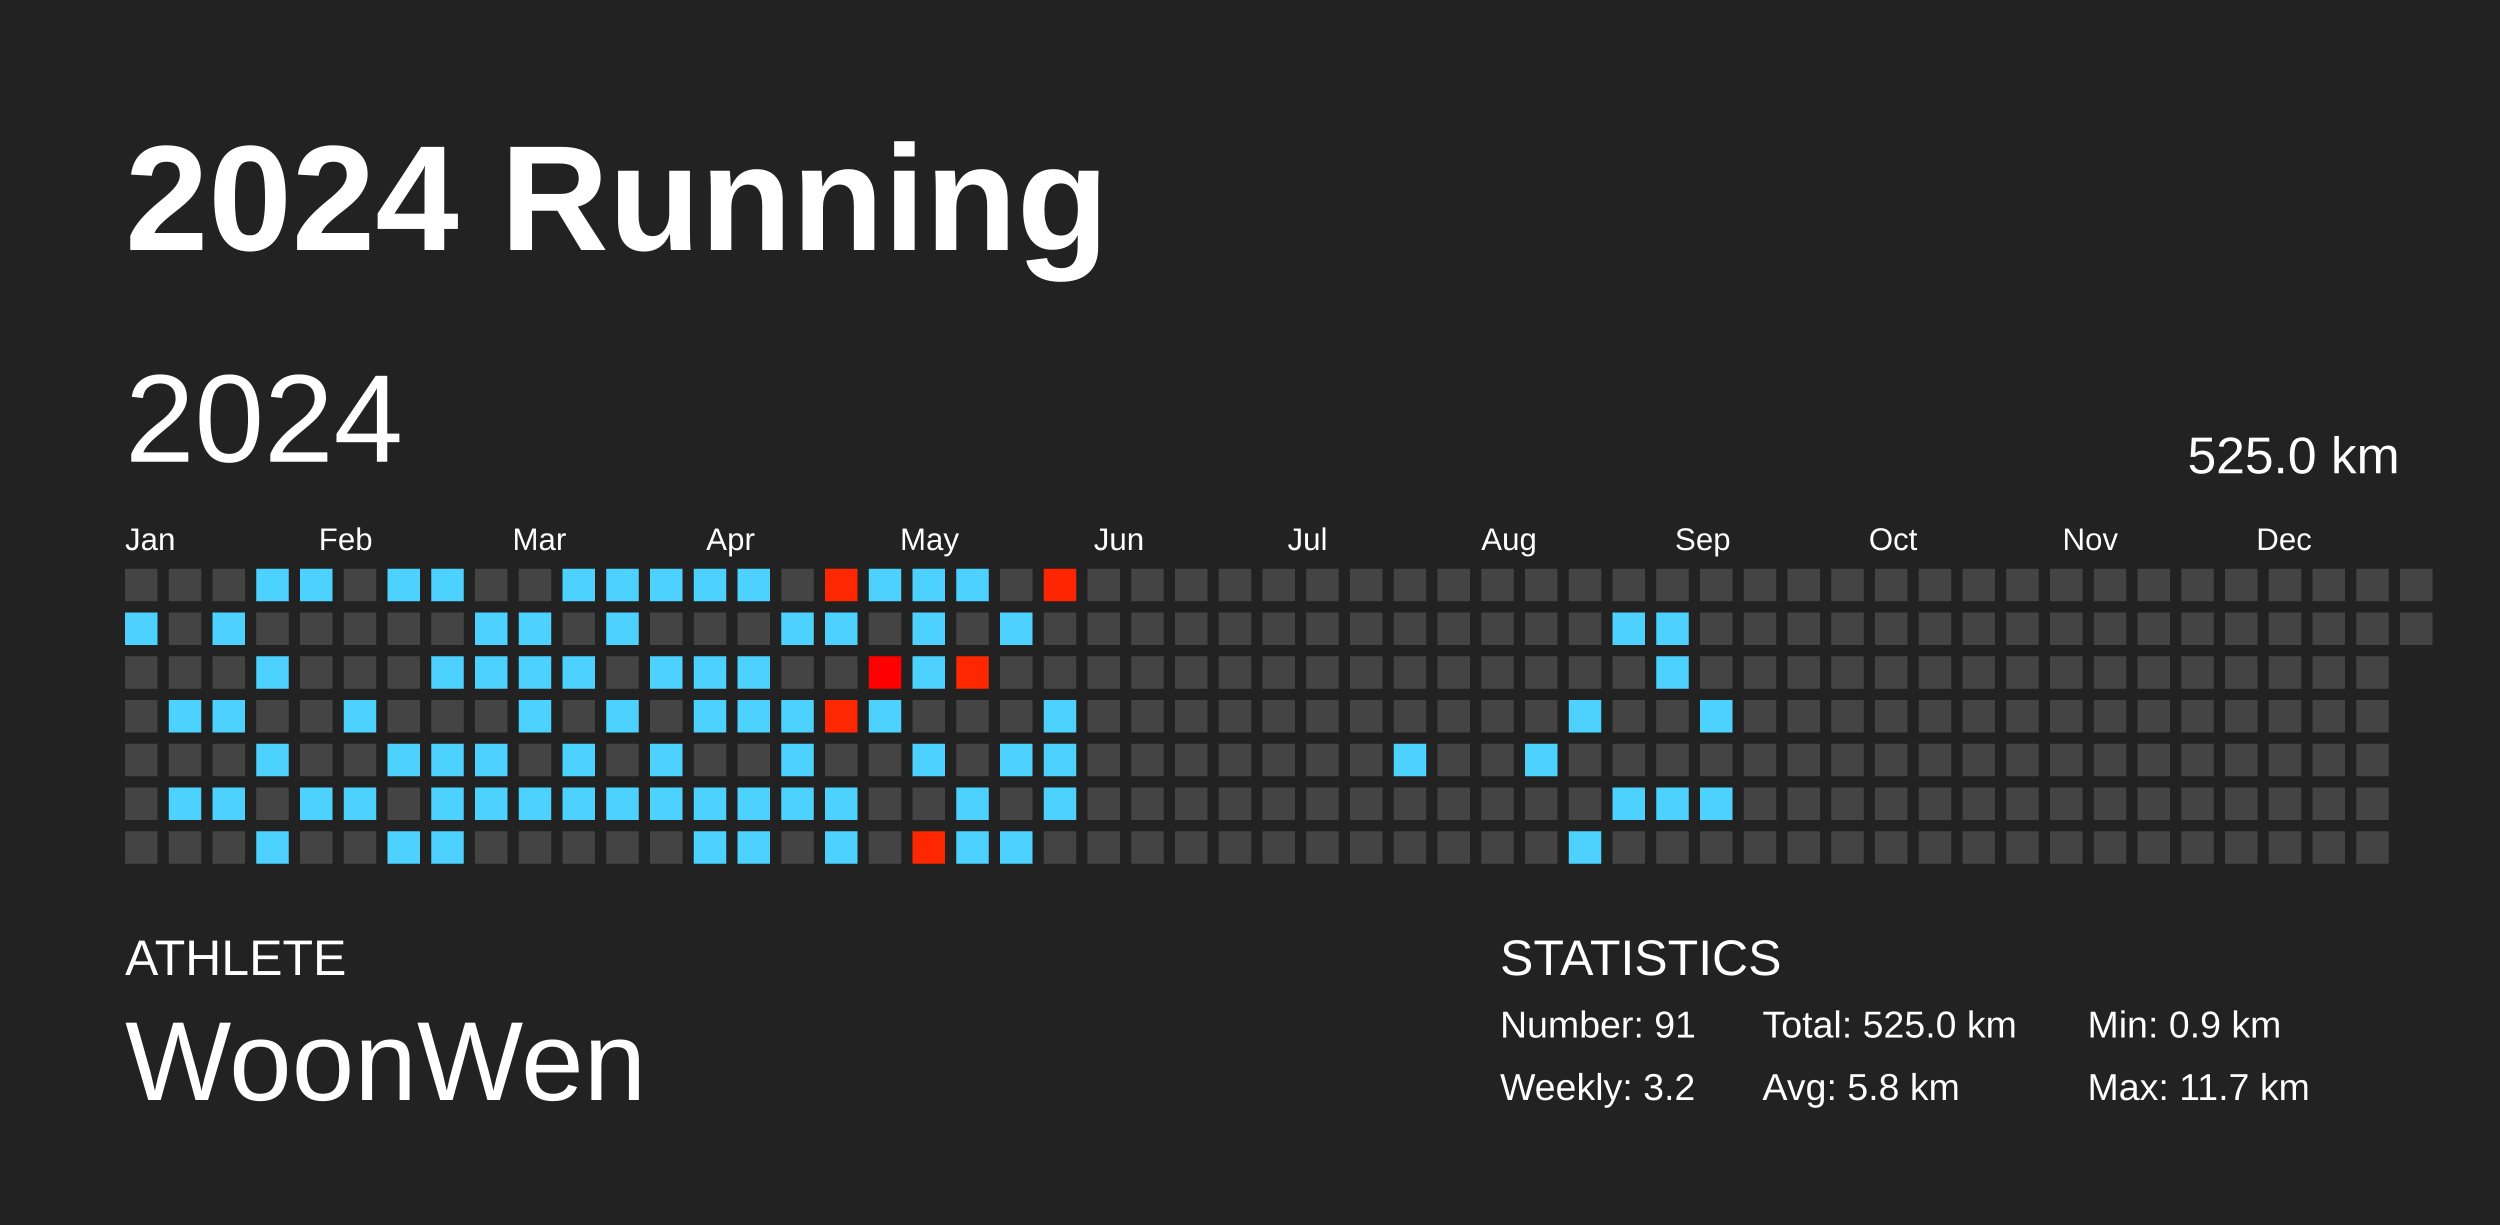
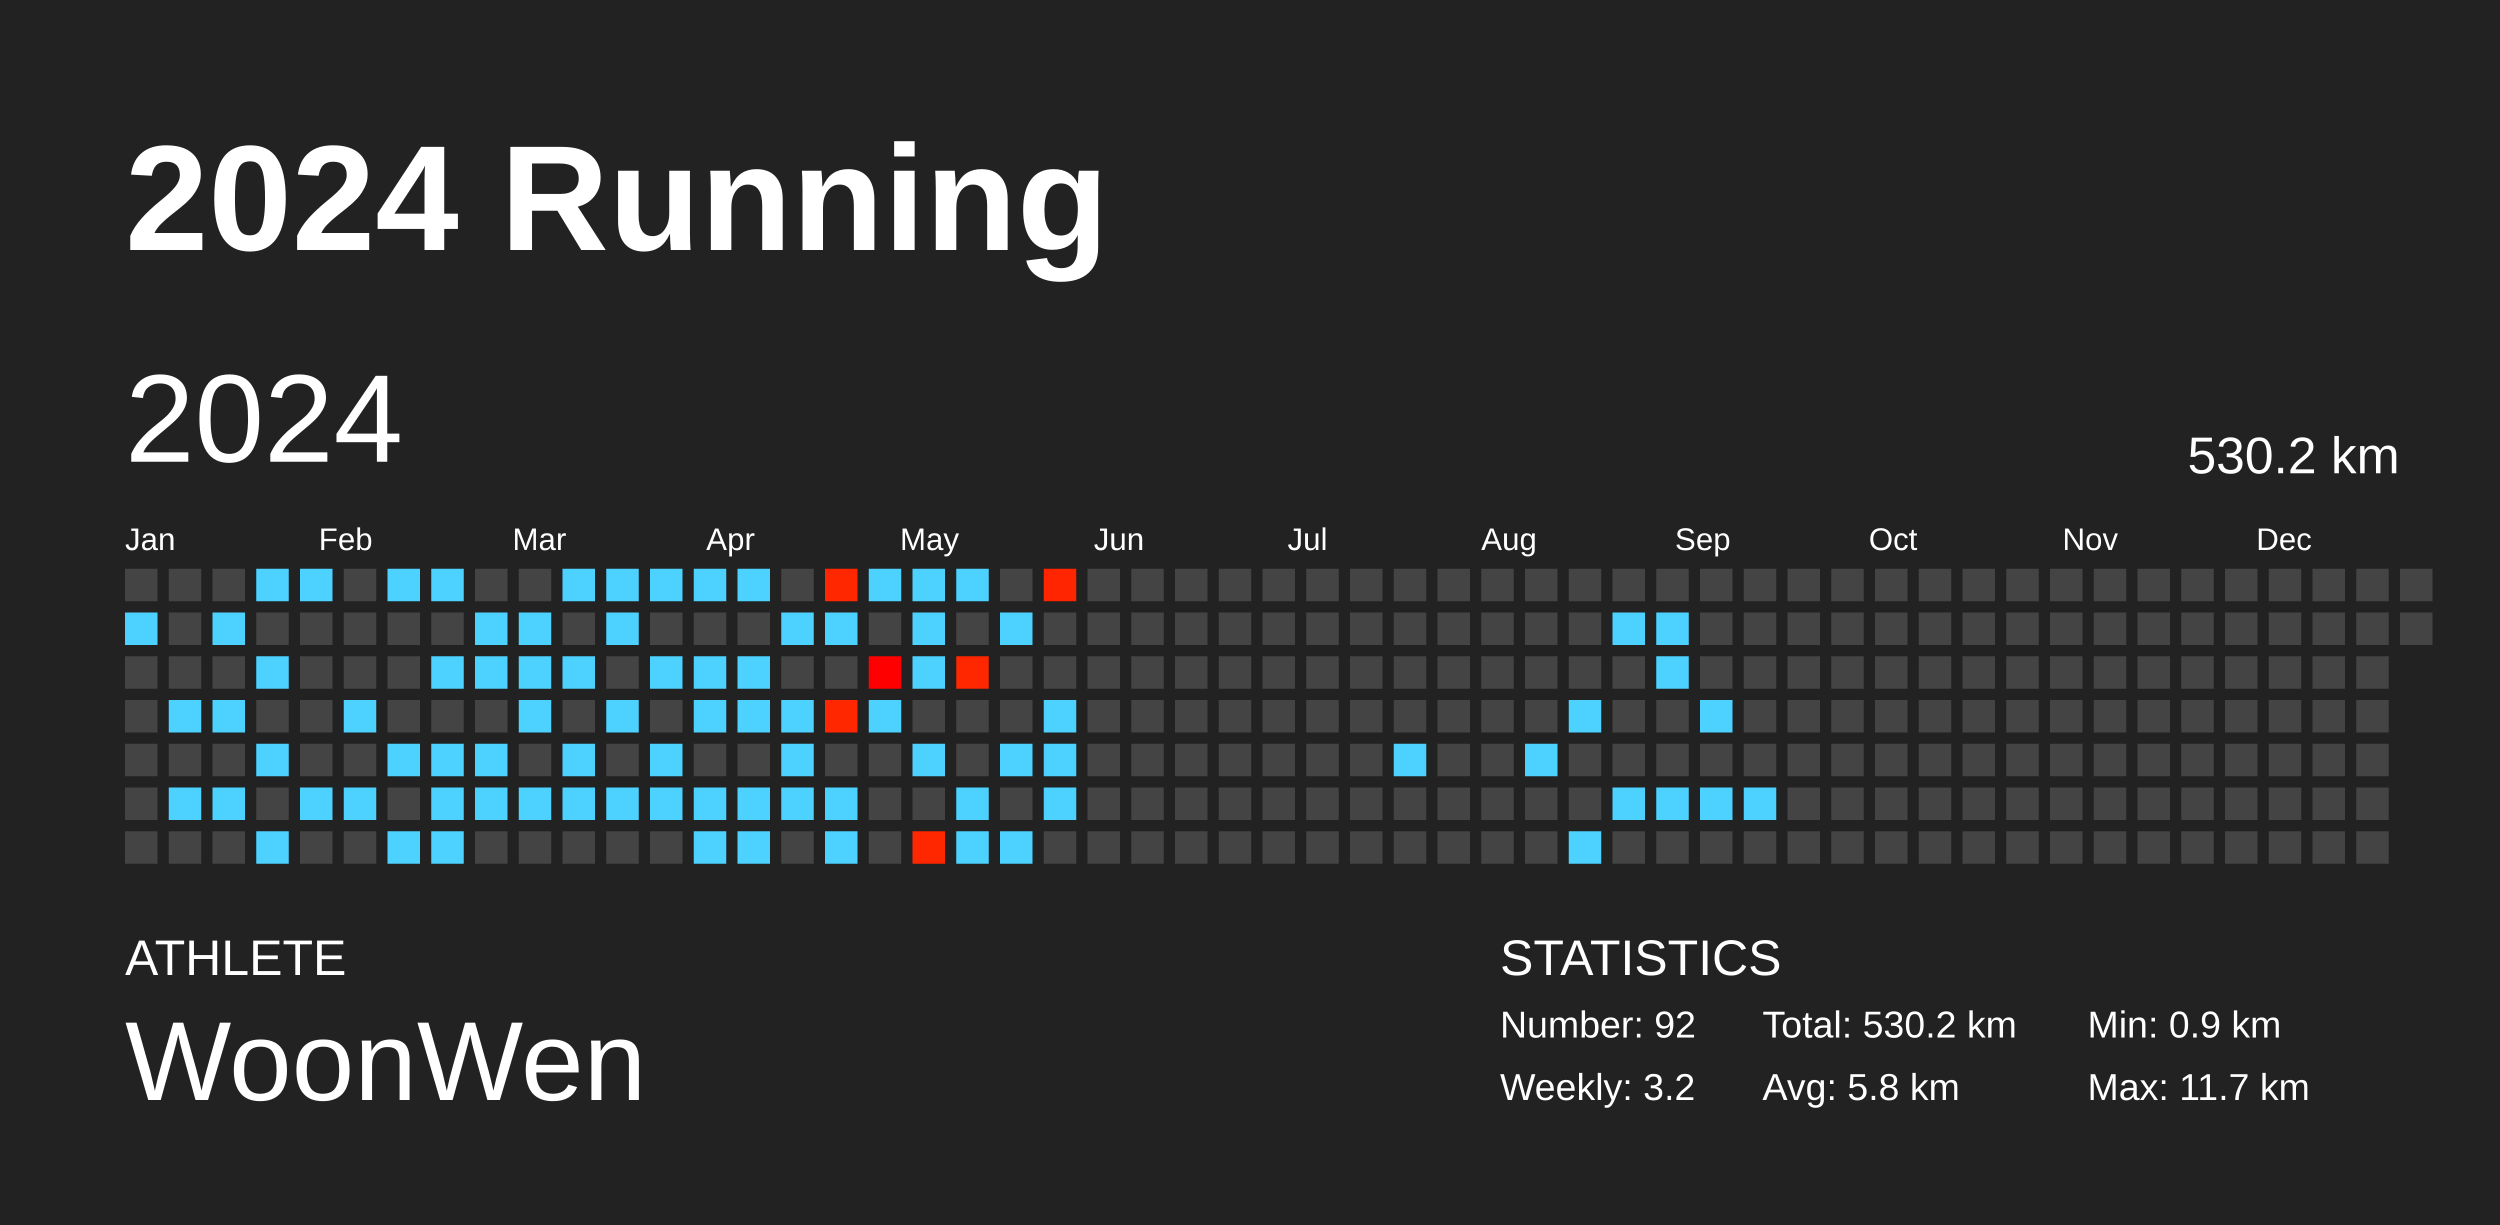
<svg xmlns="http://www.w3.org/2000/svg" baseProfile="full" height="98mm" version="1.1" viewBox="0,0,200,98" width="200mm">
  <defs />
  <rect fill="#222222" height="98" width="200" x="0" y="0" />
  <text fill="#FFFFFF" style="font-size:12px; font-family:Arial; font-weight:bold;" x="10" y="20">2024 Running</text>
  <text fill="#FFFFFF" style="font-size:4px; font-family:Arial" x="10" y="78">ATHLETE</text>
  <text fill="#FFFFFF" style="font-size:9px; font-family:Arial" x="10" y="88">WoonWen</text>
  <text fill="#FFFFFF" style="font-size:4px; font-family:Arial" x="120" y="78">STATISTICS</text>
-   <text fill="#FFFFFF" style="font-size:3px; font-family:Arial" x="120" y="83">Number: 91</text>
+   <text fill="#FFFFFF" style="font-size:3px; font-family:Arial" x="120" y="83">Number: 92</text>
  <text fill="#FFFFFF" style="font-size:3px; font-family:Arial" x="120" y="88">Weekly: 3.2</text>
-   <text fill="#FFFFFF" style="font-size:3px; font-family:Arial" x="141" y="83">Total: 525.0 km</text>
+   <text fill="#FFFFFF" style="font-size:3px; font-family:Arial" x="141" y="83">Total: 530.2 km</text>
  <text fill="#FFFFFF" style="font-size:3px; font-family:Arial" x="141" y="88">Avg: 5.8 km</text>
  <text fill="#FFFFFF" style="font-size:3px; font-family:Arial" x="167" y="83">Min: 0.9 km</text>
  <text fill="#FFFFFF" style="font-size:3px; font-family:Arial" x="167" y="88">Max: 11.7 km</text>
  <text dominant-baseline="hanging" fill="#FFFFFF" style="font-size:10.0px; font-family:Arial;" x="10" y="30">2024</text>
-   <text dominant-baseline="hanging" fill="#FFFFFF" style="font-size:4.125px; font-family:Arial;" x="175" y="35">525.0 km</text>
+   <text dominant-baseline="hanging" fill="#FFFFFF" style="font-size:4.125px; font-family:Arial;" x="175" y="35">530.2 km</text>
  <text fill="#FFFFFF" style="font-size:2.5px; font-family:Arial" x="10.0" y="44">Jan</text>
  <text fill="#FFFFFF" style="font-size:2.5px; font-family:Arial" x="25.5" y="44">Feb</text>
  <text fill="#FFFFFF" style="font-size:2.5px; font-family:Arial" x="41.0" y="44">Mar</text>
  <text fill="#FFFFFF" style="font-size:2.5px; font-family:Arial" x="56.5" y="44">Apr</text>
  <text fill="#FFFFFF" style="font-size:2.5px; font-family:Arial" x="72.0" y="44">May</text>
  <text fill="#FFFFFF" style="font-size:2.5px; font-family:Arial" x="87.5" y="44">Jun</text>
  <text fill="#FFFFFF" style="font-size:2.5px; font-family:Arial" x="103.0" y="44">Jul</text>
  <text fill="#FFFFFF" style="font-size:2.5px; font-family:Arial" x="118.5" y="44">Aug</text>
  <text fill="#FFFFFF" style="font-size:2.5px; font-family:Arial" x="134.0" y="44">Sep</text>
  <text fill="#FFFFFF" style="font-size:2.5px; font-family:Arial" x="149.5" y="44">Oct</text>
  <text fill="#FFFFFF" style="font-size:2.5px; font-family:Arial" x="165.0" y="44">Nov</text>
  <text fill="#FFFFFF" style="font-size:2.5px; font-family:Arial" x="180.5" y="44">Dec</text>
  <rect fill="#444444" height="2.6" width="2.6" x="10.0" y="45.5" />
  <rect fill="#4dd2ff" height="2.6" width="2.6" x="10.0" y="49.0" />
  <rect fill="#444444" height="2.6" width="2.6" x="10.0" y="52.5" />
  <rect fill="#444444" height="2.6" width="2.6" x="10.0" y="56.0" />
  <rect fill="#444444" height="2.6" width="2.6" x="10.0" y="59.5" />
  <rect fill="#444444" height="2.6" width="2.6" x="10.0" y="63.0" />
  <rect fill="#444444" height="2.6" width="2.6" x="10.0" y="66.5" />
  <rect fill="#444444" height="2.6" width="2.6" x="13.5" y="45.5" />
  <rect fill="#444444" height="2.6" width="2.6" x="13.5" y="49.0" />
  <rect fill="#444444" height="2.6" width="2.6" x="13.5" y="52.5" />
  <rect fill="#4dd2ff" height="2.6" width="2.6" x="13.5" y="56.0" />
  <rect fill="#444444" height="2.6" width="2.6" x="13.5" y="59.5" />
  <rect fill="#4dd2ff" height="2.6" width="2.6" x="13.5" y="63.0" />
  <rect fill="#444444" height="2.6" width="2.6" x="13.5" y="66.5" />
  <rect fill="#444444" height="2.6" width="2.6" x="17.0" y="45.5" />
  <rect fill="#4dd2ff" height="2.6" width="2.6" x="17.0" y="49.0" />
  <rect fill="#444444" height="2.6" width="2.6" x="17.0" y="52.5" />
  <rect fill="#4dd2ff" height="2.6" width="2.6" x="17.0" y="56.0" />
  <rect fill="#444444" height="2.6" width="2.6" x="17.0" y="59.5" />
  <rect fill="#4dd2ff" height="2.6" width="2.6" x="17.0" y="63.0" />
  <rect fill="#444444" height="2.6" width="2.6" x="17.0" y="66.5" />
  <rect fill="#4dd2ff" height="2.6" width="2.6" x="20.5" y="45.5" />
  <rect fill="#444444" height="2.6" width="2.6" x="20.5" y="49.0" />
  <rect fill="#4dd2ff" height="2.6" width="2.6" x="20.5" y="52.5" />
  <rect fill="#444444" height="2.6" width="2.6" x="20.5" y="56.0" />
  <rect fill="#4dd2ff" height="2.6" width="2.6" x="20.5" y="59.5" />
  <rect fill="#444444" height="2.6" width="2.6" x="20.5" y="63.0" />
  <rect fill="#4dd2ff" height="2.6" width="2.6" x="20.5" y="66.5" />
  <rect fill="#4dd2ff" height="2.6" width="2.6" x="24.0" y="45.5" />
  <rect fill="#444444" height="2.6" width="2.6" x="24.0" y="49.0" />
  <rect fill="#444444" height="2.6" width="2.6" x="24.0" y="52.5" />
  <rect fill="#444444" height="2.6" width="2.6" x="24.0" y="56.0" />
  <rect fill="#444444" height="2.6" width="2.6" x="24.0" y="59.5" />
  <rect fill="#4dd2ff" height="2.6" width="2.6" x="24.0" y="63.0" />
  <rect fill="#444444" height="2.6" width="2.6" x="24.0" y="66.5" />
  <rect fill="#444444" height="2.6" width="2.6" x="27.5" y="45.5" />
  <rect fill="#444444" height="2.6" width="2.6" x="27.5" y="49.0" />
  <rect fill="#444444" height="2.6" width="2.6" x="27.5" y="52.5" />
  <rect fill="#4dd2ff" height="2.6" width="2.6" x="27.5" y="56.0" />
  <rect fill="#444444" height="2.6" width="2.6" x="27.5" y="59.5" />
  <rect fill="#4dd2ff" height="2.6" width="2.6" x="27.5" y="63.0" />
  <rect fill="#444444" height="2.6" width="2.6" x="27.5" y="66.5" />
  <rect fill="#4dd2ff" height="2.6" width="2.6" x="31.0" y="45.5" />
  <rect fill="#444444" height="2.6" width="2.6" x="31.0" y="49.0" />
  <rect fill="#444444" height="2.6" width="2.6" x="31.0" y="52.5" />
  <rect fill="#444444" height="2.6" width="2.6" x="31.0" y="56.0" />
  <rect fill="#4dd2ff" height="2.6" width="2.6" x="31.0" y="59.5" />
  <rect fill="#444444" height="2.6" width="2.6" x="31.0" y="63.0" />
  <rect fill="#4dd2ff" height="2.6" width="2.6" x="31.0" y="66.5" />
  <rect fill="#4dd2ff" height="2.6" width="2.6" x="34.5" y="45.5" />
  <rect fill="#444444" height="2.6" width="2.6" x="34.5" y="49.0" />
  <rect fill="#4dd2ff" height="2.6" width="2.6" x="34.5" y="52.5" />
  <rect fill="#444444" height="2.6" width="2.6" x="34.5" y="56.0" />
  <rect fill="#4dd2ff" height="2.6" width="2.6" x="34.5" y="59.5" />
  <rect fill="#4dd2ff" height="2.6" width="2.6" x="34.5" y="63.0" />
  <rect fill="#4dd2ff" height="2.6" width="2.6" x="34.5" y="66.5" />
  <rect fill="#444444" height="2.6" width="2.6" x="38.0" y="45.5" />
  <rect fill="#4dd2ff" height="2.6" width="2.6" x="38.0" y="49.0" />
  <rect fill="#4dd2ff" height="2.6" width="2.6" x="38.0" y="52.5" />
  <rect fill="#444444" height="2.6" width="2.6" x="38.0" y="56.0" />
  <rect fill="#4dd2ff" height="2.6" width="2.6" x="38.0" y="59.5" />
  <rect fill="#4dd2ff" height="2.6" width="2.6" x="38.0" y="63.0" />
  <rect fill="#444444" height="2.6" width="2.6" x="38.0" y="66.5" />
  <rect fill="#444444" height="2.6" width="2.6" x="41.5" y="45.5" />
  <rect fill="#4dd2ff" height="2.6" width="2.6" x="41.5" y="49.0" />
  <rect fill="#4dd2ff" height="2.6" width="2.6" x="41.5" y="52.5" />
  <rect fill="#4dd2ff" height="2.6" width="2.6" x="41.5" y="56.0" />
  <rect fill="#444444" height="2.6" width="2.6" x="41.5" y="59.5" />
  <rect fill="#4dd2ff" height="2.6" width="2.6" x="41.5" y="63.0" />
  <rect fill="#444444" height="2.6" width="2.6" x="41.5" y="66.5" />
  <rect fill="#4dd2ff" height="2.6" width="2.6" x="45.0" y="45.5" />
  <rect fill="#444444" height="2.6" width="2.6" x="45.0" y="49.0" />
  <rect fill="#4dd2ff" height="2.6" width="2.6" x="45.0" y="52.5" />
  <rect fill="#444444" height="2.6" width="2.6" x="45.0" y="56.0" />
  <rect fill="#4dd2ff" height="2.6" width="2.6" x="45.0" y="59.5" />
  <rect fill="#4dd2ff" height="2.6" width="2.6" x="45.0" y="63.0" />
  <rect fill="#444444" height="2.6" width="2.6" x="45.0" y="66.5" />
  <rect fill="#4dd2ff" height="2.6" width="2.6" x="48.5" y="45.5" />
  <rect fill="#4dd2ff" height="2.6" width="2.6" x="48.5" y="49.0" />
  <rect fill="#444444" height="2.6" width="2.6" x="48.5" y="52.5" />
  <rect fill="#4dd2ff" height="2.6" width="2.6" x="48.5" y="56.0" />
  <rect fill="#444444" height="2.6" width="2.6" x="48.5" y="59.5" />
  <rect fill="#4dd2ff" height="2.6" width="2.6" x="48.5" y="63.0" />
  <rect fill="#444444" height="2.6" width="2.6" x="48.5" y="66.5" />
  <rect fill="#4dd2ff" height="2.6" width="2.6" x="52.0" y="45.5" />
  <rect fill="#444444" height="2.6" width="2.6" x="52.0" y="49.0" />
  <rect fill="#4dd2ff" height="2.6" width="2.6" x="52.0" y="52.5" />
  <rect fill="#444444" height="2.6" width="2.6" x="52.0" y="56.0" />
  <rect fill="#4dd2ff" height="2.6" width="2.6" x="52.0" y="59.5" />
  <rect fill="#4dd2ff" height="2.6" width="2.6" x="52.0" y="63.0" />
  <rect fill="#444444" height="2.6" width="2.6" x="52.0" y="66.5" />
  <rect fill="#4dd2ff" height="2.6" width="2.6" x="55.5" y="45.5" />
  <rect fill="#444444" height="2.6" width="2.6" x="55.5" y="49.0" />
  <rect fill="#4dd2ff" height="2.6" width="2.6" x="55.5" y="52.5" />
  <rect fill="#4dd2ff" height="2.6" width="2.6" x="55.5" y="56.0" />
  <rect fill="#444444" height="2.6" width="2.6" x="55.5" y="59.5" />
  <rect fill="#4dd2ff" height="2.6" width="2.6" x="55.5" y="63.0" />
  <rect fill="#4dd2ff" height="2.6" width="2.6" x="55.5" y="66.5" />
  <rect fill="#4dd2ff" height="2.6" width="2.6" x="59.0" y="45.5" />
  <rect fill="#444444" height="2.6" width="2.6" x="59.0" y="49.0" />
  <rect fill="#4dd2ff" height="2.6" width="2.6" x="59.0" y="52.5" />
  <rect fill="#4dd2ff" height="2.6" width="2.6" x="59.0" y="56.0" />
  <rect fill="#444444" height="2.6" width="2.6" x="59.0" y="59.5" />
  <rect fill="#4dd2ff" height="2.6" width="2.6" x="59.0" y="63.0" />
  <rect fill="#4dd2ff" height="2.6" width="2.6" x="59.0" y="66.5" />
  <rect fill="#444444" height="2.6" width="2.6" x="62.5" y="45.5" />
  <rect fill="#4dd2ff" height="2.6" width="2.6" x="62.5" y="49.0" />
  <rect fill="#444444" height="2.6" width="2.6" x="62.5" y="52.5" />
  <rect fill="#4dd2ff" height="2.6" width="2.6" x="62.5" y="56.0" />
  <rect fill="#4dd2ff" height="2.6" width="2.6" x="62.5" y="59.5" />
  <rect fill="#4dd2ff" height="2.6" width="2.6" x="62.5" y="63.0" />
  <rect fill="#444444" height="2.6" width="2.6" x="62.5" y="66.5" />
  <rect fill="#ff2700" height="2.6" width="2.6" x="66.0" y="45.5" />
  <rect fill="#4dd2ff" height="2.6" width="2.6" x="66.0" y="49.0" />
  <rect fill="#444444" height="2.6" width="2.6" x="66.0" y="52.5" />
  <rect fill="#ff2700" height="2.6" width="2.6" x="66.0" y="56.0" />
  <rect fill="#444444" height="2.6" width="2.6" x="66.0" y="59.5" />
  <rect fill="#4dd2ff" height="2.6" width="2.6" x="66.0" y="63.0" />
  <rect fill="#4dd2ff" height="2.6" width="2.6" x="66.0" y="66.5" />
  <rect fill="#4dd2ff" height="2.6" width="2.6" x="69.5" y="45.5" />
  <rect fill="#444444" height="2.6" width="2.6" x="69.5" y="49.0" />
  <rect fill="#ff0000" height="2.6" width="2.6" x="69.5" y="52.5" />
  <rect fill="#4dd2ff" height="2.6" width="2.6" x="69.5" y="56.0" />
  <rect fill="#444444" height="2.6" width="2.6" x="69.5" y="59.5" />
  <rect fill="#444444" height="2.6" width="2.6" x="69.5" y="63.0" />
  <rect fill="#444444" height="2.6" width="2.6" x="69.5" y="66.5" />
  <rect fill="#4dd2ff" height="2.6" width="2.6" x="73.0" y="45.5" />
  <rect fill="#4dd2ff" height="2.6" width="2.6" x="73.0" y="49.0" />
  <rect fill="#4dd2ff" height="2.6" width="2.6" x="73.0" y="52.5" />
  <rect fill="#444444" height="2.6" width="2.6" x="73.0" y="56.0" />
  <rect fill="#4dd2ff" height="2.6" width="2.6" x="73.0" y="59.5" />
  <rect fill="#444444" height="2.6" width="2.6" x="73.0" y="63.0" />
  <rect fill="#ff2700" height="2.6" width="2.6" x="73.0" y="66.5" />
  <rect fill="#4dd2ff" height="2.6" width="2.6" x="76.5" y="45.5" />
  <rect fill="#444444" height="2.6" width="2.6" x="76.5" y="49.0" />
  <rect fill="#ff2700" height="2.6" width="2.6" x="76.5" y="52.5" />
  <rect fill="#444444" height="2.6" width="2.6" x="76.5" y="56.0" />
  <rect fill="#444444" height="2.6" width="2.6" x="76.5" y="59.5" />
  <rect fill="#4dd2ff" height="2.6" width="2.6" x="76.5" y="63.0" />
  <rect fill="#4dd2ff" height="2.6" width="2.6" x="76.5" y="66.5" />
  <rect fill="#444444" height="2.6" width="2.6" x="80.0" y="45.5" />
  <rect fill="#4dd2ff" height="2.6" width="2.6" x="80.0" y="49.0" />
  <rect fill="#444444" height="2.6" width="2.6" x="80.0" y="52.5" />
  <rect fill="#444444" height="2.6" width="2.6" x="80.0" y="56.0" />
  <rect fill="#4dd2ff" height="2.6" width="2.6" x="80.0" y="59.5" />
  <rect fill="#444444" height="2.6" width="2.6" x="80.0" y="63.0" />
  <rect fill="#4dd2ff" height="2.6" width="2.6" x="80.0" y="66.5" />
  <rect fill="#ff2500" height="2.6" width="2.6" x="83.5" y="45.5" />
  <rect fill="#444444" height="2.6" width="2.6" x="83.5" y="49.0" />
  <rect fill="#444444" height="2.6" width="2.6" x="83.5" y="52.5" />
  <rect fill="#4dd2ff" height="2.6" width="2.6" x="83.5" y="56.0" />
  <rect fill="#4dd2ff" height="2.6" width="2.6" x="83.5" y="59.5" />
  <rect fill="#4dd2ff" height="2.6" width="2.6" x="83.5" y="63.0" />
  <rect fill="#444444" height="2.6" width="2.6" x="83.5" y="66.5" />
  <rect fill="#444444" height="2.6" width="2.6" x="87.0" y="45.5" />
  <rect fill="#444444" height="2.6" width="2.6" x="87.0" y="49.0" />
  <rect fill="#444444" height="2.6" width="2.6" x="87.0" y="52.5" />
  <rect fill="#444444" height="2.6" width="2.6" x="87.0" y="56.0" />
  <rect fill="#444444" height="2.6" width="2.6" x="87.0" y="59.5" />
  <rect fill="#444444" height="2.6" width="2.6" x="87.0" y="63.0" />
  <rect fill="#444444" height="2.6" width="2.6" x="87.0" y="66.5" />
  <rect fill="#444444" height="2.6" width="2.6" x="90.5" y="45.5" />
  <rect fill="#444444" height="2.6" width="2.6" x="90.5" y="49.0" />
  <rect fill="#444444" height="2.6" width="2.6" x="90.5" y="52.5" />
  <rect fill="#444444" height="2.6" width="2.6" x="90.5" y="56.0" />
  <rect fill="#444444" height="2.6" width="2.6" x="90.5" y="59.5" />
  <rect fill="#444444" height="2.6" width="2.6" x="90.5" y="63.0" />
  <rect fill="#444444" height="2.6" width="2.6" x="90.5" y="66.5" />
  <rect fill="#444444" height="2.6" width="2.6" x="94.0" y="45.5" />
  <rect fill="#444444" height="2.6" width="2.6" x="94.0" y="49.0" />
  <rect fill="#444444" height="2.6" width="2.6" x="94.0" y="52.5" />
  <rect fill="#444444" height="2.6" width="2.6" x="94.0" y="56.0" />
  <rect fill="#444444" height="2.6" width="2.6" x="94.0" y="59.5" />
  <rect fill="#444444" height="2.6" width="2.6" x="94.0" y="63.0" />
  <rect fill="#444444" height="2.6" width="2.6" x="94.0" y="66.5" />
  <rect fill="#444444" height="2.6" width="2.6" x="97.5" y="45.5" />
  <rect fill="#444444" height="2.6" width="2.6" x="97.5" y="49.0" />
  <rect fill="#444444" height="2.6" width="2.6" x="97.5" y="52.5" />
  <rect fill="#444444" height="2.6" width="2.6" x="97.5" y="56.0" />
  <rect fill="#444444" height="2.6" width="2.6" x="97.5" y="59.5" />
  <rect fill="#444444" height="2.6" width="2.6" x="97.5" y="63.0" />
  <rect fill="#444444" height="2.6" width="2.6" x="97.5" y="66.5" />
  <rect fill="#444444" height="2.6" width="2.6" x="101.0" y="45.5" />
  <rect fill="#444444" height="2.6" width="2.6" x="101.0" y="49.0" />
  <rect fill="#444444" height="2.6" width="2.6" x="101.0" y="52.5" />
  <rect fill="#444444" height="2.6" width="2.6" x="101.0" y="56.0" />
  <rect fill="#444444" height="2.6" width="2.6" x="101.0" y="59.5" />
  <rect fill="#444444" height="2.6" width="2.6" x="101.0" y="63.0" />
  <rect fill="#444444" height="2.6" width="2.6" x="101.0" y="66.5" />
  <rect fill="#444444" height="2.6" width="2.6" x="104.5" y="45.5" />
  <rect fill="#444444" height="2.6" width="2.6" x="104.5" y="49.0" />
  <rect fill="#444444" height="2.6" width="2.6" x="104.5" y="52.5" />
  <rect fill="#444444" height="2.6" width="2.6" x="104.5" y="56.0" />
  <rect fill="#444444" height="2.6" width="2.6" x="104.5" y="59.5" />
  <rect fill="#444444" height="2.6" width="2.6" x="104.5" y="63.0" />
  <rect fill="#444444" height="2.6" width="2.6" x="104.5" y="66.5" />
  <rect fill="#444444" height="2.6" width="2.6" x="108.0" y="45.5" />
  <rect fill="#444444" height="2.6" width="2.6" x="108.0" y="49.0" />
  <rect fill="#444444" height="2.6" width="2.6" x="108.0" y="52.5" />
  <rect fill="#444444" height="2.6" width="2.6" x="108.0" y="56.0" />
  <rect fill="#444444" height="2.6" width="2.6" x="108.0" y="59.5" />
  <rect fill="#444444" height="2.6" width="2.6" x="108.0" y="63.0" />
  <rect fill="#444444" height="2.6" width="2.6" x="108.0" y="66.5" />
  <rect fill="#444444" height="2.6" width="2.6" x="111.5" y="45.5" />
  <rect fill="#444444" height="2.6" width="2.6" x="111.5" y="49.0" />
  <rect fill="#444444" height="2.6" width="2.6" x="111.5" y="52.5" />
  <rect fill="#444444" height="2.6" width="2.6" x="111.5" y="56.0" />
  <rect fill="#4dd2ff" height="2.6" width="2.6" x="111.5" y="59.5" />
  <rect fill="#444444" height="2.6" width="2.6" x="111.5" y="63.0" />
  <rect fill="#444444" height="2.6" width="2.6" x="111.5" y="66.5" />
  <rect fill="#444444" height="2.6" width="2.6" x="115.0" y="45.5" />
  <rect fill="#444444" height="2.6" width="2.6" x="115.0" y="49.0" />
  <rect fill="#444444" height="2.6" width="2.6" x="115.0" y="52.5" />
  <rect fill="#444444" height="2.6" width="2.6" x="115.0" y="56.0" />
  <rect fill="#444444" height="2.6" width="2.6" x="115.0" y="59.5" />
  <rect fill="#444444" height="2.6" width="2.6" x="115.0" y="63.0" />
  <rect fill="#444444" height="2.6" width="2.6" x="115.0" y="66.5" />
  <rect fill="#444444" height="2.6" width="2.6" x="118.5" y="45.5" />
  <rect fill="#444444" height="2.6" width="2.6" x="118.5" y="49.0" />
  <rect fill="#444444" height="2.6" width="2.6" x="118.5" y="52.5" />
  <rect fill="#444444" height="2.6" width="2.6" x="118.5" y="56.0" />
  <rect fill="#444444" height="2.6" width="2.6" x="118.5" y="59.5" />
  <rect fill="#444444" height="2.6" width="2.6" x="118.5" y="63.0" />
  <rect fill="#444444" height="2.6" width="2.6" x="118.5" y="66.5" />
  <rect fill="#444444" height="2.6" width="2.6" x="122.0" y="45.5" />
  <rect fill="#444444" height="2.6" width="2.6" x="122.0" y="49.0" />
  <rect fill="#444444" height="2.6" width="2.6" x="122.0" y="52.5" />
  <rect fill="#444444" height="2.6" width="2.6" x="122.0" y="56.0" />
  <rect fill="#4dd2ff" height="2.6" width="2.6" x="122.0" y="59.5" />
  <rect fill="#444444" height="2.6" width="2.6" x="122.0" y="63.0" />
  <rect fill="#444444" height="2.6" width="2.6" x="122.0" y="66.5" />
  <rect fill="#444444" height="2.6" width="2.6" x="125.5" y="45.5" />
  <rect fill="#444444" height="2.6" width="2.6" x="125.5" y="49.0" />
  <rect fill="#444444" height="2.6" width="2.6" x="125.5" y="52.5" />
  <rect fill="#4dd2ff" height="2.6" width="2.6" x="125.5" y="56.0" />
  <rect fill="#444444" height="2.6" width="2.6" x="125.5" y="59.5" />
  <rect fill="#444444" height="2.6" width="2.6" x="125.5" y="63.0" />
  <rect fill="#4dd2ff" height="2.6" width="2.6" x="125.5" y="66.5" />
  <rect fill="#444444" height="2.6" width="2.6" x="129.0" y="45.5" />
  <rect fill="#4dd2ff" height="2.6" width="2.6" x="129.0" y="49.0" />
  <rect fill="#444444" height="2.6" width="2.6" x="129.0" y="52.5" />
  <rect fill="#444444" height="2.6" width="2.6" x="129.0" y="56.0" />
  <rect fill="#444444" height="2.6" width="2.6" x="129.0" y="59.5" />
  <rect fill="#4dd2ff" height="2.6" width="2.6" x="129.0" y="63.0" />
  <rect fill="#444444" height="2.6" width="2.6" x="129.0" y="66.5" />
  <rect fill="#444444" height="2.6" width="2.6" x="132.5" y="45.5" />
  <rect fill="#4dd2ff" height="2.6" width="2.6" x="132.5" y="49.0" />
  <rect fill="#4dd2ff" height="2.6" width="2.6" x="132.5" y="52.5" />
  <rect fill="#444444" height="2.6" width="2.6" x="132.5" y="56.0" />
  <rect fill="#444444" height="2.6" width="2.6" x="132.5" y="59.5" />
  <rect fill="#4dd2ff" height="2.6" width="2.6" x="132.5" y="63.0" />
  <rect fill="#444444" height="2.6" width="2.6" x="132.5" y="66.5" />
  <rect fill="#444444" height="2.6" width="2.6" x="136.0" y="45.5" />
  <rect fill="#444444" height="2.6" width="2.6" x="136.0" y="49.0" />
  <rect fill="#444444" height="2.6" width="2.6" x="136.0" y="52.5" />
  <rect fill="#4dd2ff" height="2.6" width="2.6" x="136.0" y="56.0" />
  <rect fill="#444444" height="2.6" width="2.6" x="136.0" y="59.5" />
  <rect fill="#4dd2ff" height="2.6" width="2.6" x="136.0" y="63.0" />
  <rect fill="#444444" height="2.6" width="2.6" x="136.0" y="66.5" />
  <rect fill="#444444" height="2.6" width="2.6" x="139.5" y="45.5" />
  <rect fill="#444444" height="2.6" width="2.6" x="139.5" y="49.0" />
  <rect fill="#444444" height="2.6" width="2.6" x="139.5" y="52.5" />
  <rect fill="#444444" height="2.6" width="2.6" x="139.5" y="56.0" />
  <rect fill="#444444" height="2.6" width="2.6" x="139.5" y="59.5" />
-   <rect fill="#444444" height="2.6" width="2.6" x="139.5" y="63.0" />
+   <rect fill="#4dd2ff" height="2.6" width="2.6" x="139.5" y="63.0" />
  <rect fill="#444444" height="2.6" width="2.6" x="139.5" y="66.5" />
  <rect fill="#444444" height="2.6" width="2.6" x="143.0" y="45.5" />
  <rect fill="#444444" height="2.6" width="2.6" x="143.0" y="49.0" />
  <rect fill="#444444" height="2.6" width="2.6" x="143.0" y="52.5" />
  <rect fill="#444444" height="2.6" width="2.6" x="143.0" y="56.0" />
  <rect fill="#444444" height="2.6" width="2.6" x="143.0" y="59.5" />
  <rect fill="#444444" height="2.6" width="2.6" x="143.0" y="63.0" />
  <rect fill="#444444" height="2.6" width="2.6" x="143.0" y="66.5" />
  <rect fill="#444444" height="2.6" width="2.6" x="146.5" y="45.5" />
  <rect fill="#444444" height="2.6" width="2.6" x="146.5" y="49.0" />
  <rect fill="#444444" height="2.6" width="2.6" x="146.5" y="52.5" />
  <rect fill="#444444" height="2.6" width="2.6" x="146.5" y="56.0" />
  <rect fill="#444444" height="2.6" width="2.6" x="146.5" y="59.5" />
  <rect fill="#444444" height="2.6" width="2.6" x="146.5" y="63.0" />
  <rect fill="#444444" height="2.6" width="2.6" x="146.5" y="66.5" />
  <rect fill="#444444" height="2.6" width="2.6" x="150.0" y="45.5" />
  <rect fill="#444444" height="2.6" width="2.6" x="150.0" y="49.0" />
  <rect fill="#444444" height="2.6" width="2.6" x="150.0" y="52.5" />
  <rect fill="#444444" height="2.6" width="2.6" x="150.0" y="56.0" />
  <rect fill="#444444" height="2.6" width="2.6" x="150.0" y="59.5" />
  <rect fill="#444444" height="2.6" width="2.6" x="150.0" y="63.0" />
  <rect fill="#444444" height="2.6" width="2.6" x="150.0" y="66.5" />
  <rect fill="#444444" height="2.6" width="2.6" x="153.5" y="45.5" />
  <rect fill="#444444" height="2.6" width="2.6" x="153.5" y="49.0" />
  <rect fill="#444444" height="2.6" width="2.6" x="153.5" y="52.5" />
  <rect fill="#444444" height="2.6" width="2.6" x="153.5" y="56.0" />
  <rect fill="#444444" height="2.6" width="2.6" x="153.5" y="59.5" />
  <rect fill="#444444" height="2.6" width="2.6" x="153.5" y="63.0" />
  <rect fill="#444444" height="2.6" width="2.6" x="153.5" y="66.5" />
  <rect fill="#444444" height="2.6" width="2.6" x="157.0" y="45.5" />
  <rect fill="#444444" height="2.6" width="2.6" x="157.0" y="49.0" />
  <rect fill="#444444" height="2.6" width="2.6" x="157.0" y="52.5" />
  <rect fill="#444444" height="2.6" width="2.6" x="157.0" y="56.0" />
  <rect fill="#444444" height="2.6" width="2.6" x="157.0" y="59.5" />
  <rect fill="#444444" height="2.6" width="2.6" x="157.0" y="63.0" />
  <rect fill="#444444" height="2.6" width="2.6" x="157.0" y="66.5" />
  <rect fill="#444444" height="2.6" width="2.6" x="160.5" y="45.5" />
  <rect fill="#444444" height="2.6" width="2.6" x="160.5" y="49.0" />
  <rect fill="#444444" height="2.6" width="2.6" x="160.5" y="52.5" />
  <rect fill="#444444" height="2.6" width="2.6" x="160.5" y="56.0" />
  <rect fill="#444444" height="2.6" width="2.6" x="160.5" y="59.5" />
  <rect fill="#444444" height="2.6" width="2.6" x="160.5" y="63.0" />
  <rect fill="#444444" height="2.6" width="2.6" x="160.5" y="66.5" />
  <rect fill="#444444" height="2.6" width="2.6" x="164.0" y="45.5" />
  <rect fill="#444444" height="2.6" width="2.6" x="164.0" y="49.0" />
  <rect fill="#444444" height="2.6" width="2.6" x="164.0" y="52.5" />
  <rect fill="#444444" height="2.6" width="2.6" x="164.0" y="56.0" />
  <rect fill="#444444" height="2.6" width="2.6" x="164.0" y="59.5" />
  <rect fill="#444444" height="2.6" width="2.6" x="164.0" y="63.0" />
  <rect fill="#444444" height="2.6" width="2.6" x="164.0" y="66.5" />
  <rect fill="#444444" height="2.6" width="2.6" x="167.5" y="45.5" />
  <rect fill="#444444" height="2.6" width="2.6" x="167.5" y="49.0" />
  <rect fill="#444444" height="2.6" width="2.6" x="167.5" y="52.5" />
  <rect fill="#444444" height="2.6" width="2.6" x="167.5" y="56.0" />
  <rect fill="#444444" height="2.6" width="2.6" x="167.5" y="59.5" />
  <rect fill="#444444" height="2.6" width="2.6" x="167.5" y="63.0" />
  <rect fill="#444444" height="2.6" width="2.6" x="167.5" y="66.5" />
  <rect fill="#444444" height="2.6" width="2.6" x="171.0" y="45.5" />
  <rect fill="#444444" height="2.6" width="2.6" x="171.0" y="49.0" />
  <rect fill="#444444" height="2.6" width="2.6" x="171.0" y="52.5" />
  <rect fill="#444444" height="2.6" width="2.6" x="171.0" y="56.0" />
  <rect fill="#444444" height="2.6" width="2.6" x="171.0" y="59.5" />
  <rect fill="#444444" height="2.6" width="2.6" x="171.0" y="63.0" />
  <rect fill="#444444" height="2.6" width="2.6" x="171.0" y="66.5" />
  <rect fill="#444444" height="2.6" width="2.6" x="174.5" y="45.5" />
  <rect fill="#444444" height="2.6" width="2.6" x="174.5" y="49.0" />
  <rect fill="#444444" height="2.6" width="2.6" x="174.5" y="52.5" />
  <rect fill="#444444" height="2.6" width="2.6" x="174.5" y="56.0" />
  <rect fill="#444444" height="2.6" width="2.6" x="174.5" y="59.5" />
  <rect fill="#444444" height="2.6" width="2.6" x="174.5" y="63.0" />
  <rect fill="#444444" height="2.6" width="2.6" x="174.5" y="66.5" />
  <rect fill="#444444" height="2.6" width="2.6" x="178.0" y="45.5" />
  <rect fill="#444444" height="2.6" width="2.6" x="178.0" y="49.0" />
  <rect fill="#444444" height="2.6" width="2.6" x="178.0" y="52.5" />
  <rect fill="#444444" height="2.6" width="2.6" x="178.0" y="56.0" />
  <rect fill="#444444" height="2.6" width="2.6" x="178.0" y="59.5" />
  <rect fill="#444444" height="2.6" width="2.6" x="178.0" y="63.0" />
  <rect fill="#444444" height="2.6" width="2.6" x="178.0" y="66.5" />
  <rect fill="#444444" height="2.6" width="2.6" x="181.5" y="45.5" />
  <rect fill="#444444" height="2.6" width="2.6" x="181.5" y="49.0" />
  <rect fill="#444444" height="2.6" width="2.6" x="181.5" y="52.5" />
  <rect fill="#444444" height="2.6" width="2.6" x="181.5" y="56.0" />
  <rect fill="#444444" height="2.6" width="2.6" x="181.5" y="59.5" />
  <rect fill="#444444" height="2.6" width="2.6" x="181.5" y="63.0" />
  <rect fill="#444444" height="2.6" width="2.6" x="181.5" y="66.5" />
  <rect fill="#444444" height="2.6" width="2.6" x="185.0" y="45.5" />
  <rect fill="#444444" height="2.6" width="2.6" x="185.0" y="49.0" />
  <rect fill="#444444" height="2.6" width="2.6" x="185.0" y="52.5" />
  <rect fill="#444444" height="2.6" width="2.6" x="185.0" y="56.0" />
  <rect fill="#444444" height="2.6" width="2.6" x="185.0" y="59.5" />
  <rect fill="#444444" height="2.6" width="2.6" x="185.0" y="63.0" />
  <rect fill="#444444" height="2.6" width="2.6" x="185.0" y="66.5" />
  <rect fill="#444444" height="2.6" width="2.6" x="188.5" y="45.5" />
  <rect fill="#444444" height="2.6" width="2.6" x="188.5" y="49.0" />
  <rect fill="#444444" height="2.6" width="2.6" x="188.5" y="52.5" />
  <rect fill="#444444" height="2.6" width="2.6" x="188.5" y="56.0" />
  <rect fill="#444444" height="2.6" width="2.6" x="188.5" y="59.5" />
  <rect fill="#444444" height="2.6" width="2.6" x="188.5" y="63.0" />
  <rect fill="#444444" height="2.6" width="2.6" x="188.5" y="66.5" />
  <rect fill="#444444" height="2.6" width="2.6" x="192.0" y="45.5" />
  <rect fill="#444444" height="2.6" width="2.6" x="192.0" y="49.0" />
</svg>
